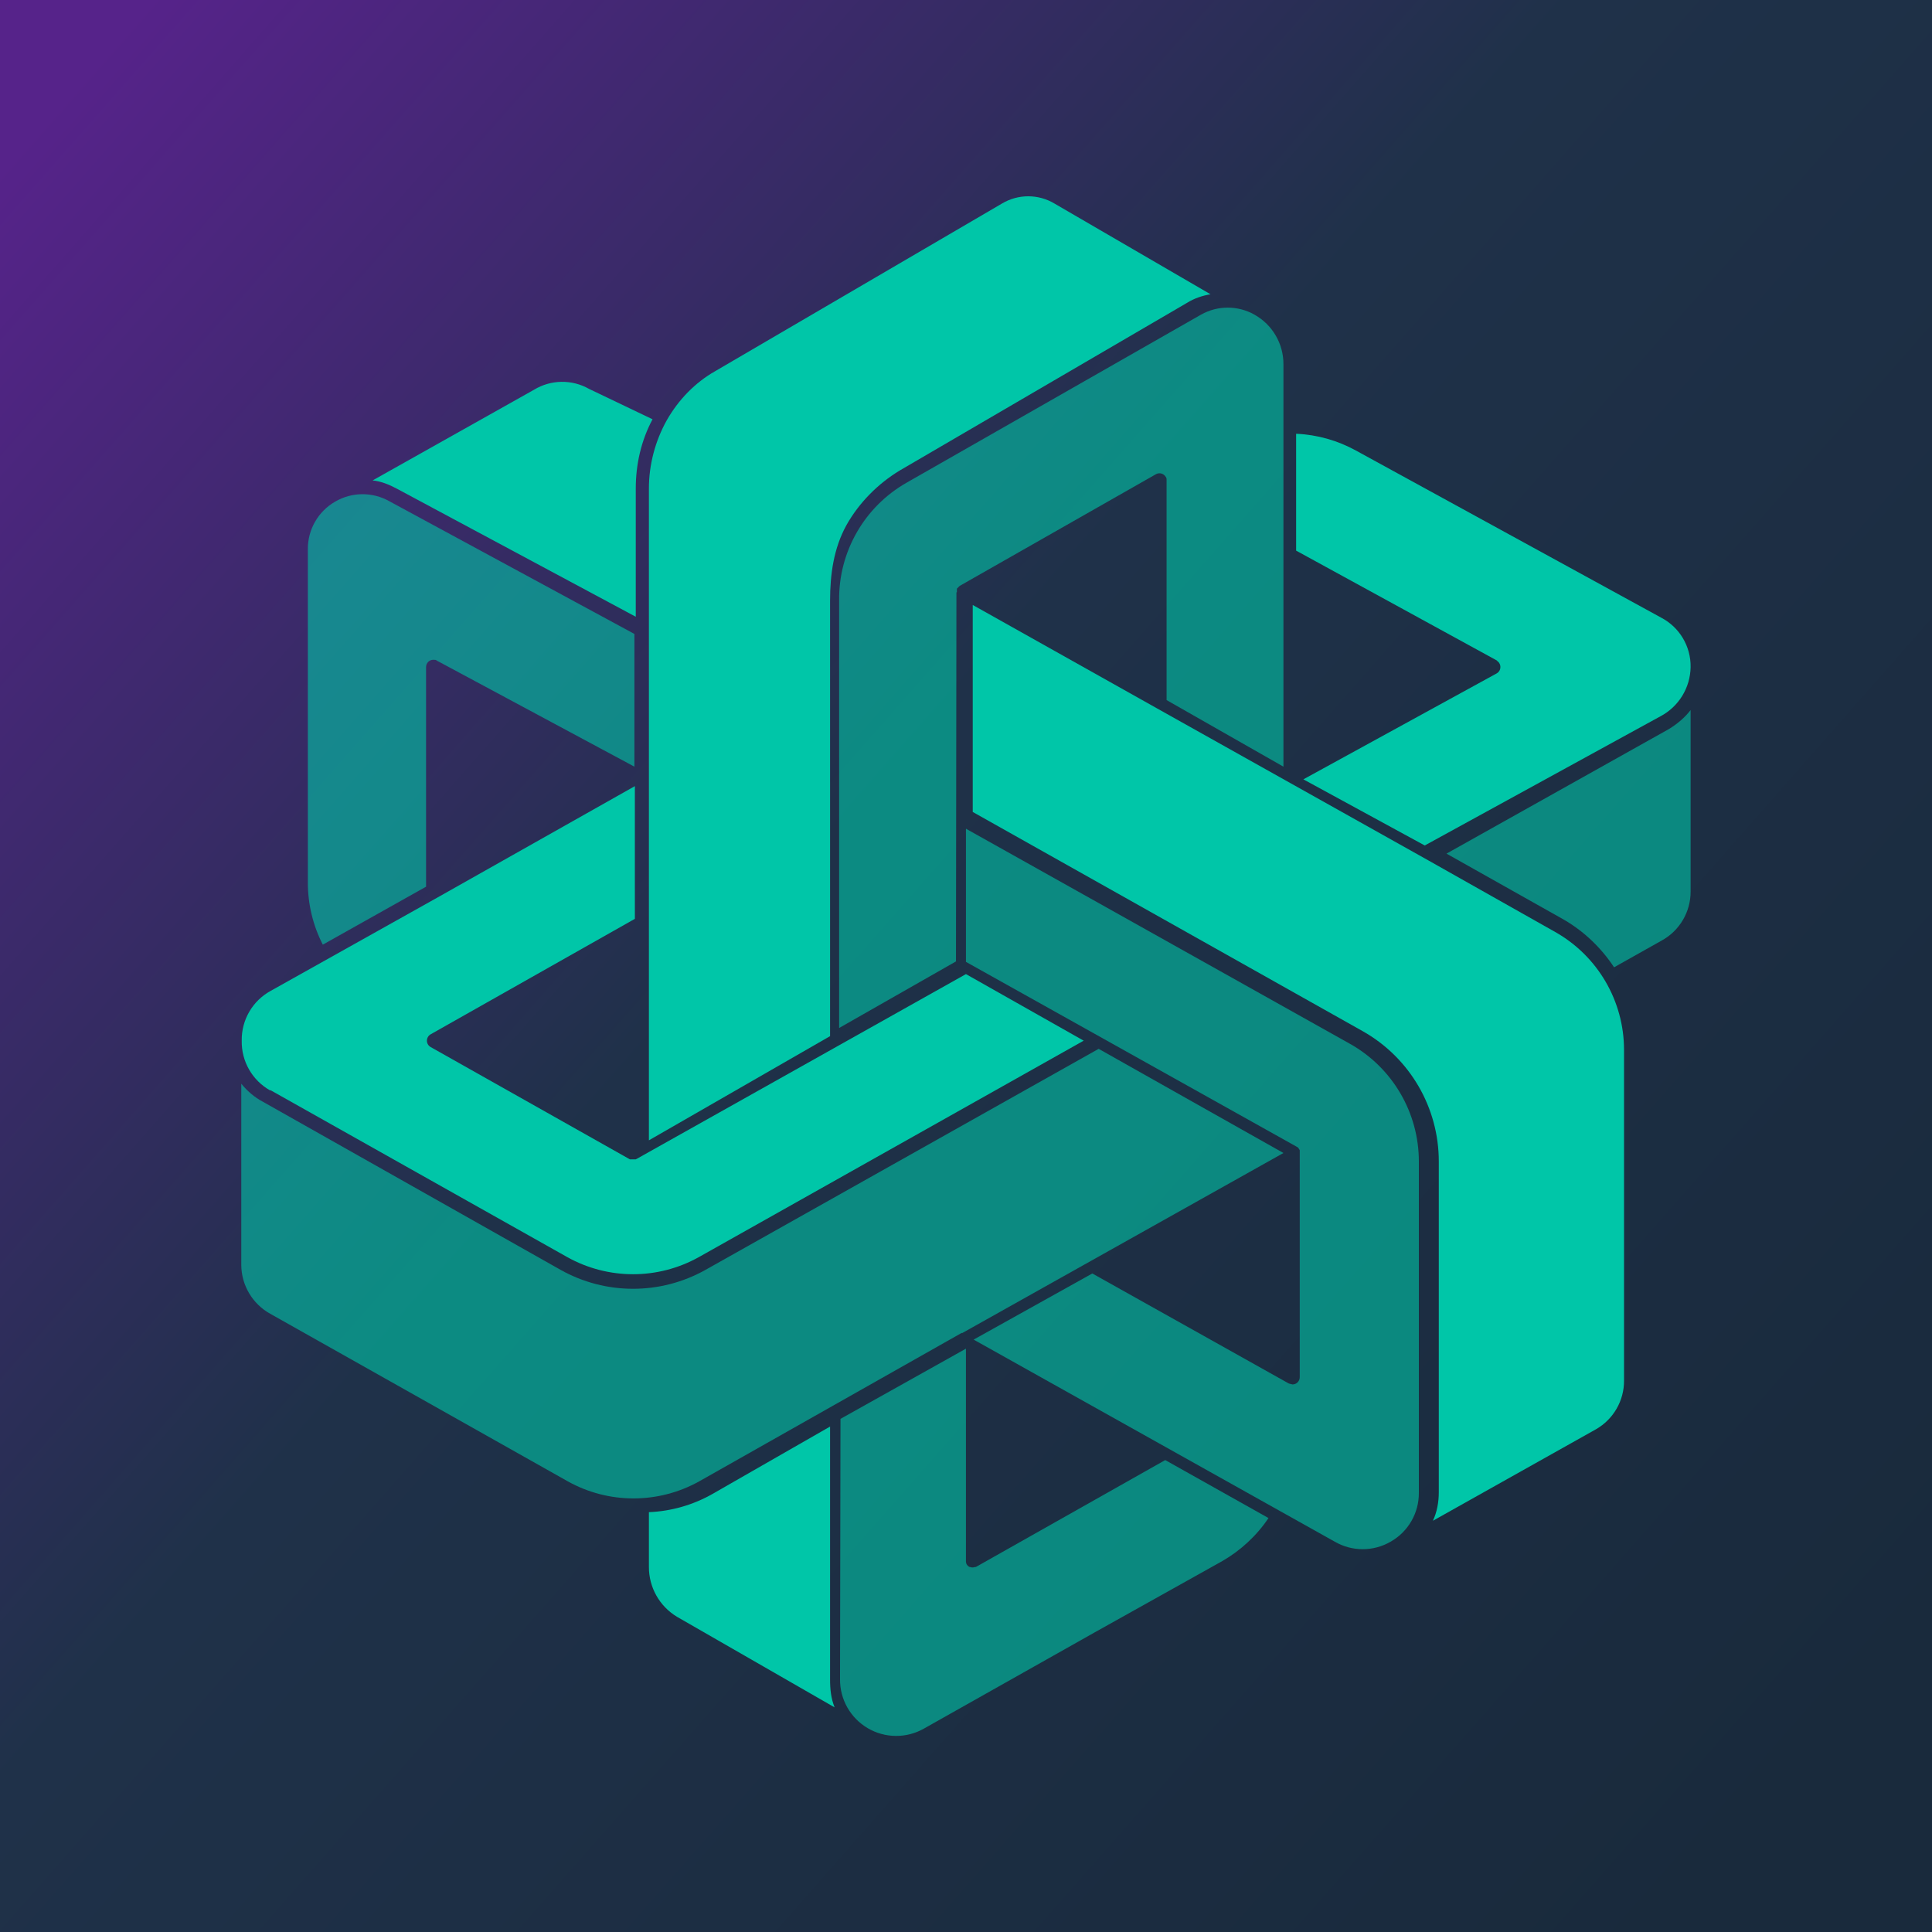
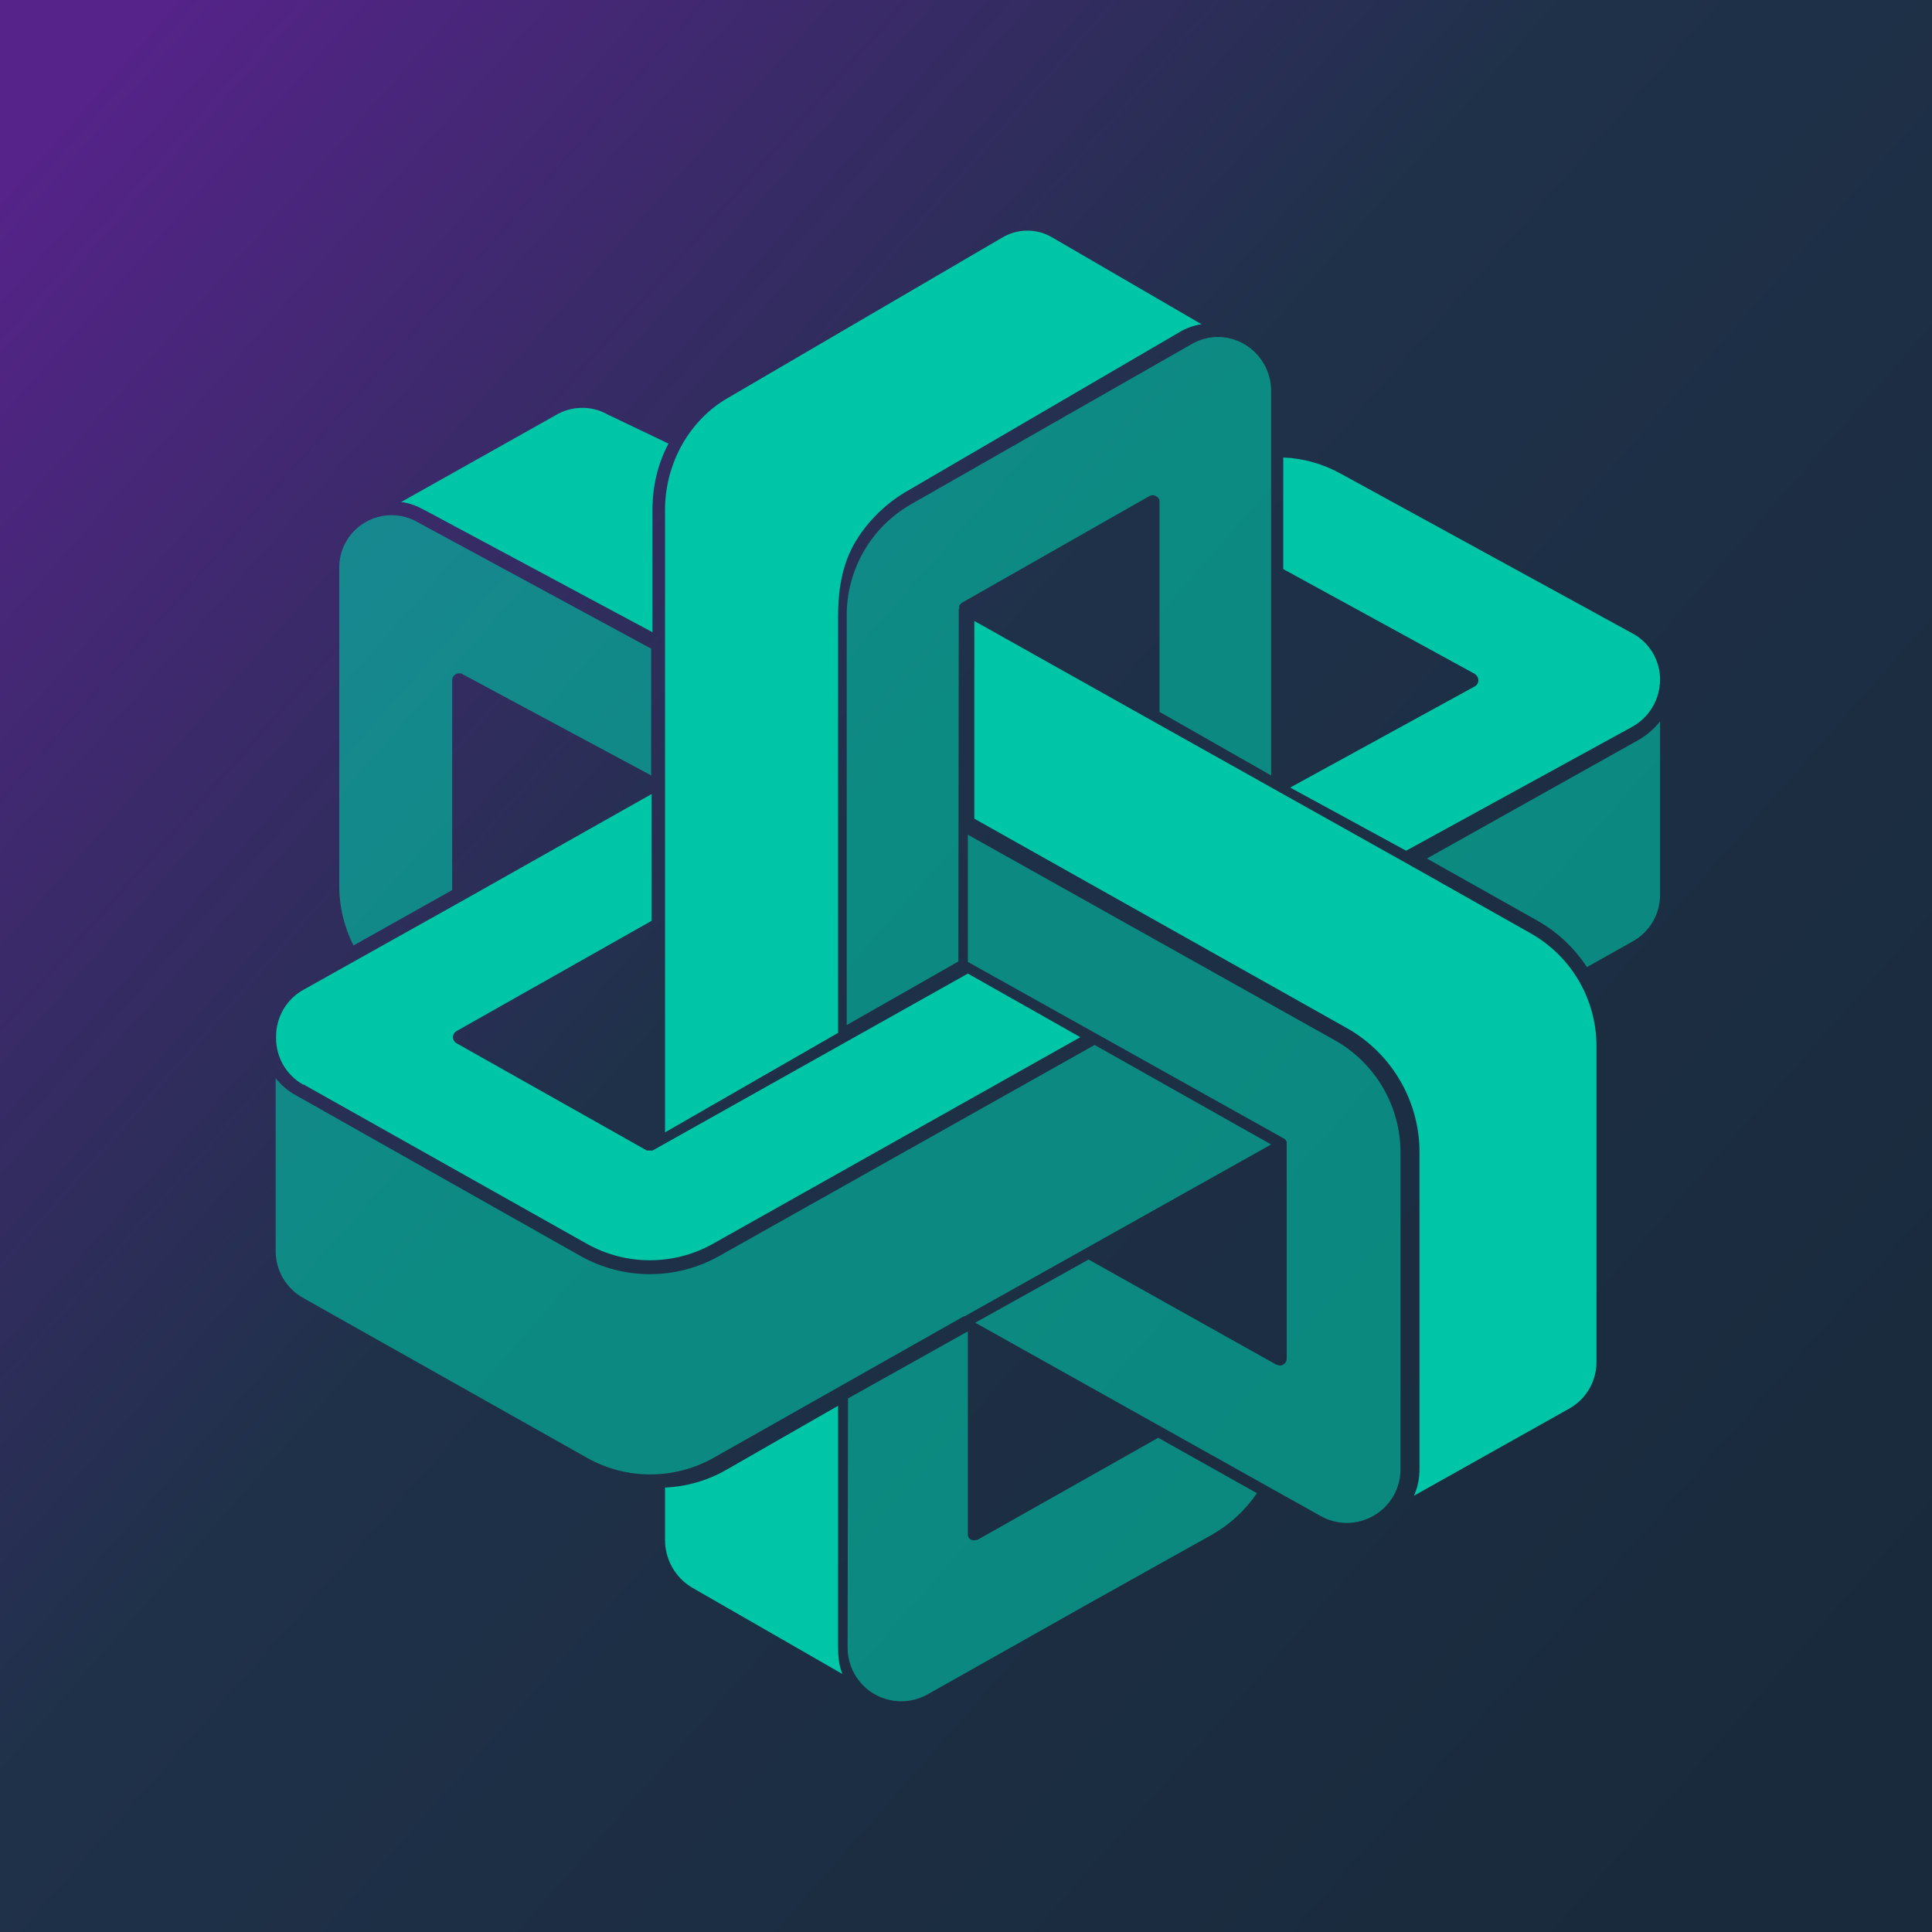
<svg xmlns="http://www.w3.org/2000/svg" viewBox="0 0 56 56">
  <rect x="0" y="0" width="56" height="56" fill="url(#g1)" />
-   <g transform="translate(-8.76,-8.76) scale(1.3128)">
-     <defs>
-       <linearGradient id="g1" x1="0" y1="4.86" x2="52.8" y2="51.35" gradientUnits="userSpaceOnUse">
-         <stop stop-color="#56238A" />
-         <stop offset=".44" stop-color="#1F3149" />
-         <stop offset="1" stop-color="#192A3C" />
-       </linearGradient>
-     </defs>
-     <g>
-       <path opacity=".6" d="M27.8 19.75v-.08l.01-.01.02-.02.01-.01.02-.02 4.34-2.47a.16.16 0 0 1 .21.06c.02.02.02.05.02.08v4.85l2.58 1.47v-8.88a1.25 1.25 0 0 0-.64-1.1 1.2 1.2 0 0 0-1.18 0l-6.5 3.71a2.95 2.95 0 0 0-1.49 2.6v9.44l2.58-1.47.01-8.15Z" fill="#00C6A8" />
-       <path d="M39.72 21.26a.16.16 0 0 1 .08.14.16.16 0 0 1-.08.14l-4.27 2.34 2.68 1.46 5.2-2.85A1.25 1.25 0 0 0 44 21.4a1.21 1.21 0 0 0-.65-1.09l-6.74-3.69c-.4-.22-.85-.35-1.32-.37v2.58l4.44 2.43ZM21 30.48v1.37l4-2.3v-9.61c0-.59.08-1.16.36-1.67.28-.5.7-.92 1.18-1.21l6.34-3.7c.16-.1.34-.16.52-.19l-3.44-2a1.13 1.13 0 0 0-1.17 0l-6.33 3.7c-.44.25-.81.63-1.07 1.09-.25.45-.39.97-.39 1.5v13.01Z" fill="#00C6A8" />
-       <path d="m32.32 22.37-4.17-2.34v4.57l8.61 4.84a3.3 3.3 0 0 1 1.68 2.88v7.3c0 .22-.04.44-.13.63l3.6-2.02a1.23 1.23 0 0 0 .62-1.08v-7.3a2.99 2.99 0 0 0-1.52-2.6l-2.8-1.58-5.89-3.3Z" fill="#00C6A8" />
-       <path opacity=".6" d="m35.3 31.99.02.01.02.02.02.03.01.02v5.01a.16.16 0 0 1-.16.16l-.08-.02-4.34-2.43-2.62 1.46 7.97 4.46a1.23 1.23 0 0 0 1.24 0 1.23 1.23 0 0 0 .62-1.08v-7.31a2.98 2.98 0 0 0-1.52-2.6L28 24.97v2.94l7.3 4.08ZM15.27 17.74a1.2 1.2 0 0 0-1.2.01 1.2 1.2 0 0 0-.6 1.05v7.36a3 3 0 0 0 .33 1.37l2.28-1.28V21.4a.16.16 0 0 1 .16-.16c.03 0 .06 0 .08.02l4.36 2.34v-2.93l-5.41-2.93Z" fill="#00C6A8" />
-       <path d="m21.08 15.93-1.4-.67a1.2 1.2 0 0 0-1.22.02l-3.56 2c.19.02.36.09.53.18l5.28 2.83v-2.83c0-.54.12-1.06.37-1.53Z" fill="#00C6A8" />
-       <path opacity=".6" d="m43.52 22.77-4.91 2.75 2.56 1.44c.46.26.85.63 1.14 1.07l1.05-.59a1.23 1.23 0 0 0 .64-1.09v-4c-.13.17-.3.31-.48.42ZM25.22 43.75a1.24 1.24 0 0 0 1.85 1.09l3.78-2.13 2.81-1.57c.4-.23.76-.56 1.02-.95l-2.28-1.28-4.18 2.36h-.02a.14.14 0 0 1-.11 0h-.01a.15.15 0 0 1-.07-.07l-.01-.04a.1.1 0 0 1 0-.03v-4.68L25.23 38l-.01 5.75Z" fill="#00C6A8" />
-       <path d="m12.64 30.74 6.56 3.69a2.98 2.98 0 0 0 2.9 0l8.5-4.78-2.6-1.47-7.27 4.08-.02.01h-.13l-4.4-2.48a.16.16 0 0 1-.06-.22.16.16 0 0 1 .06-.06l4.51-2.55v-2.93l-4.36 2.46-3.68 2.06a1.23 1.23 0 0 0-.64 1.1 1.23 1.23 0 0 0 .63 1.1Z" fill="#00C6A8" />
-       <path opacity=".6" d="m27.91 36.11 7.1-3.98-4.08-2.3-8.68 4.88a3.27 3.27 0 0 1-3.2 0L12.48 31c-.19-.1-.35-.24-.48-.4v4a1.24 1.24 0 0 0 .64 1.08l6.57 3.7a2.98 2.98 0 0 0 2.9 0l5.8-3.28Z" fill="#00C6A8" />
-       <path d="m25 38.17-2.6 1.49a3.1 3.1 0 0 1-1.4.4v1.21a1.28 1.28 0 0 0 .62 1.1l3.48 2c-.08-.2-.1-.4-.1-.62v-5.58Z" fill="#00C6A8" />
+   <g transform="translate(1.31,1.25) scale(0.9552)">
+     <g transform="translate(-8.76,-8.76) scale(1.3128)">
+       <defs>
+         <linearGradient id="g1" x1="0" y1="4.86" x2="52.8" y2="51.35" gradientUnits="userSpaceOnUse">
+           <stop stop-color="#56238A" />
+           <stop offset=".44" stop-color="#1F3149" />
+           <stop offset="1" stop-color="#192A3C" />
+         </linearGradient>
+       </defs>
+       <g>
+         <path opacity=".6" d="M27.8 19.75v-.08l.01-.01.02-.02.01-.01.02-.02 4.34-2.47a.16.16 0 0 1 .21.06c.02.02.02.05.02.08v4.85l2.58 1.47v-8.88a1.25 1.25 0 0 0-.64-1.1 1.2 1.2 0 0 0-1.18 0l-6.5 3.71a2.95 2.95 0 0 0-1.49 2.6v9.44l2.58-1.47.01-8.15Z" fill="#00C6A8" />
+         <path d="M39.72 21.26a.16.16 0 0 1 .08.14.16.16 0 0 1-.08.14l-4.27 2.34 2.68 1.46 5.2-2.85A1.25 1.25 0 0 0 44 21.4a1.21 1.21 0 0 0-.65-1.09l-6.74-3.69c-.4-.22-.85-.35-1.32-.37v2.58l4.44 2.43ZM21 30.48v1.37l4-2.3v-9.61c0-.59.08-1.16.36-1.67.28-.5.7-.92 1.18-1.21l6.34-3.7c.16-.1.34-.16.52-.19l-3.44-2a1.13 1.13 0 0 0-1.17 0l-6.33 3.7c-.44.25-.81.63-1.07 1.09-.25.45-.39.97-.39 1.5v13.01Z" fill="#00C6A8" />
+         <path d="m32.32 22.37-4.17-2.34v4.57l8.61 4.84a3.3 3.3 0 0 1 1.68 2.88v7.3c0 .22-.04.44-.13.63l3.6-2.02a1.23 1.23 0 0 0 .62-1.08v-7.3a2.99 2.99 0 0 0-1.52-2.6l-2.8-1.58-5.89-3.3Z" fill="#00C6A8" />
+         <path opacity=".6" d="m35.3 31.99.02.01.02.02.02.03.01.02v5.01a.16.16 0 0 1-.16.16l-.08-.02-4.34-2.43-2.62 1.46 7.97 4.46a1.23 1.23 0 0 0 1.24 0 1.23 1.23 0 0 0 .62-1.08v-7.31a2.98 2.98 0 0 0-1.52-2.6L28 24.97v2.94l7.3 4.08ZM15.27 17.74a1.2 1.2 0 0 0-1.2.01 1.2 1.2 0 0 0-.6 1.05v7.36a3 3 0 0 0 .33 1.37l2.28-1.28V21.4a.16.16 0 0 1 .16-.16c.03 0 .06 0 .08.02l4.36 2.34v-2.93l-5.41-2.93Z" fill="#00C6A8" />
+         <path d="m21.08 15.93-1.4-.67a1.2 1.2 0 0 0-1.22.02l-3.56 2c.19.02.36.09.53.18l5.28 2.83v-2.83c0-.54.12-1.06.37-1.53Z" fill="#00C6A8" />
+         <path opacity=".6" d="m43.52 22.77-4.91 2.75 2.56 1.44c.46.26.85.63 1.14 1.07l1.05-.59a1.23 1.23 0 0 0 .64-1.09v-4c-.13.17-.3.31-.48.42ZM25.22 43.75a1.24 1.24 0 0 0 1.85 1.09l3.78-2.13 2.81-1.57c.4-.23.76-.56 1.02-.95l-2.28-1.28-4.18 2.36h-.02a.14.14 0 0 1-.11 0h-.01a.15.15 0 0 1-.07-.07l-.01-.04a.1.1 0 0 1 0-.03v-4.68L25.23 38l-.01 5.75Z" fill="#00C6A8" />
+         <path d="m12.64 30.74 6.56 3.69a2.98 2.98 0 0 0 2.9 0l8.5-4.78-2.6-1.47-7.27 4.08-.02.01h-.13l-4.4-2.48a.16.16 0 0 1-.06-.22.16.16 0 0 1 .06-.06l4.51-2.55v-2.93l-4.36 2.46-3.68 2.06a1.23 1.23 0 0 0-.64 1.1 1.23 1.23 0 0 0 .63 1.1Z" fill="#00C6A8" />
+         <path opacity=".6" d="m27.91 36.11 7.1-3.98-4.08-2.3-8.68 4.88a3.27 3.27 0 0 1-3.2 0L12.48 31c-.19-.1-.35-.24-.48-.4v4a1.24 1.24 0 0 0 .64 1.08l6.57 3.7a2.98 2.98 0 0 0 2.9 0l5.8-3.28Z" fill="#00C6A8" />
+         <path d="m25 38.17-2.6 1.49a3.1 3.1 0 0 1-1.4.4v1.21a1.28 1.28 0 0 0 .62 1.1l3.48 2c-.08-.2-.1-.4-.1-.62v-5.58Z" fill="#00C6A8" />
+       </g>
    </g>
  </g>
</svg>
